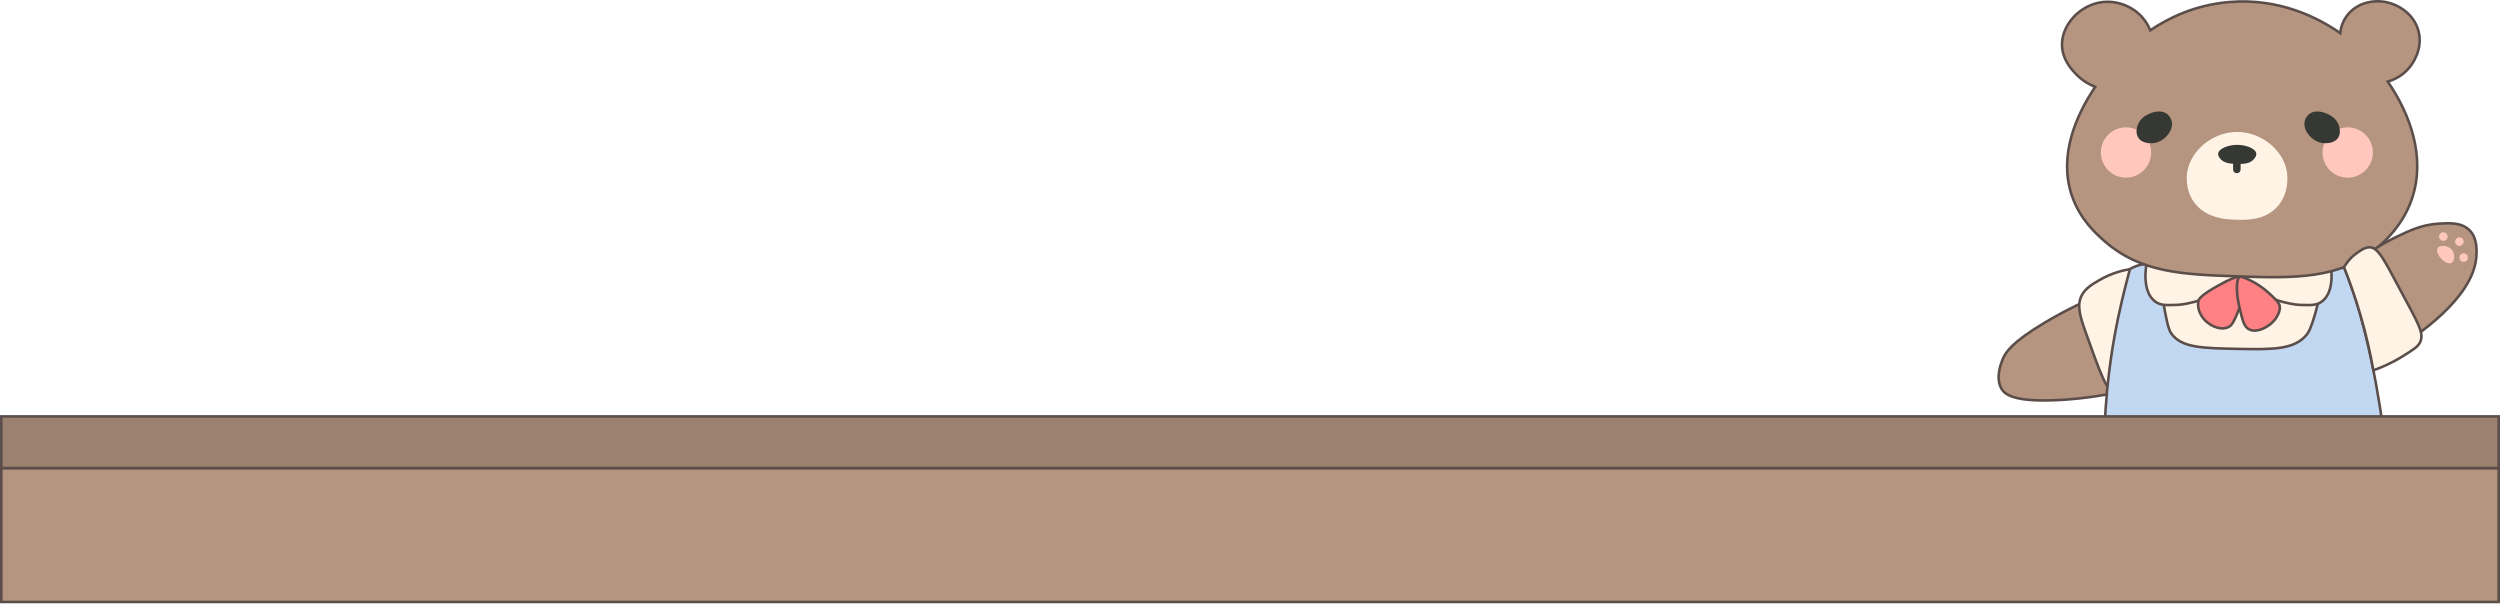
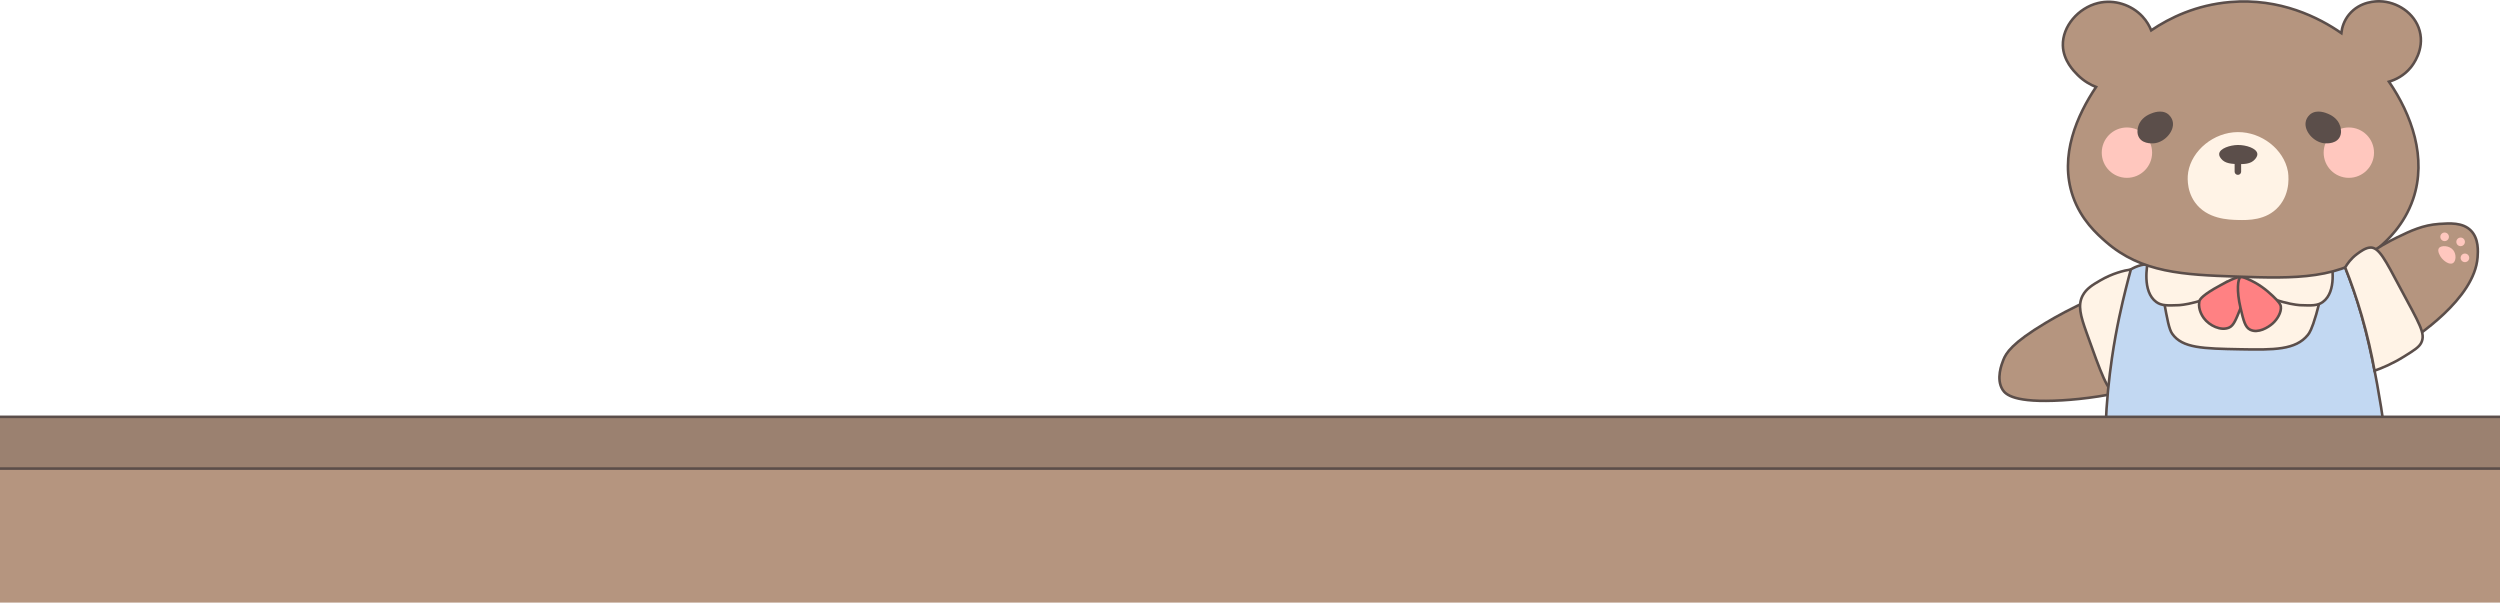
- <svg xmlns="http://www.w3.org/2000/svg" id="Layer_2" viewBox="0 0 1922 463.78">
+ <svg xmlns="http://www.w3.org/2000/svg" id="Layer_2" viewBox="0 0 1920 462.78">
  <defs>
-     <style>.cls-1{stroke:#635654;}.cls-1,.cls-2,.cls-3,.cls-4,.cls-5,.cls-6{stroke-width:2px;}.cls-1,.cls-2,.cls-3,.cls-4,.cls-5,.cls-6,.cls-7{stroke-miterlimit:10;}.cls-1,.cls-2,.cls-8{fill:#fff3e6;}.cls-2,.cls-3,.cls-4,.cls-5,.cls-6{stroke:#5b4e4a;}.cls-3{fill:#9b8170;}.cls-4{fill:#ff8183;}.cls-5{fill:#b5957f;}.cls-6{fill:#c2d8f2;}.cls-7{fill:none;stroke:#353833;stroke-linecap:round;stroke-width:5.77px;}.cls-9{fill:#353833;}.cls-10{fill:#ffc7be;}</style>
+     <style>.cls-1{stroke:#635654;}.cls-1,.cls-2,.cls-3,.cls-4,.cls-5,.cls-6{stroke-width:2px;}.cls-1,.cls-2,.cls-3,.cls-4,.cls-5,.cls-6,.cls-7{stroke-miterlimit:10;}.cls-1,.cls-2,.cls-8{fill:#fff3e6;}.cls-9,.cls-4{fill:#b5957f;}.cls-10{fill:#5b4e4a;}.cls-2,.cls-3,.cls-4,.cls-5,.cls-6,.cls-7{stroke:#5b4e4a;}.cls-3{fill:#ff8183;}.cls-5,.cls-7{fill:none;}.cls-6{fill:#c2d8f2;}.cls-11{fill:#9b8170;}.cls-7{stroke-linecap:round;stroke-width:5px;}.cls-12{fill:#ffc7be;}</style>
  </defs>
  <g id="about">
    <g>
-       <path class="cls-5" d="M1648.25,296.69c-26.22,7.33-48.1,9.84-63.28,10.75-37.24,2.23-43.73-4.58-45.99-8.18-5.16-8.24-.67-19.63,.56-22.75,2.08-5.3,6.58-13.02,32.53-28.53,8.41-5.03,20.07-11.46,34.62-17.91,13.85,22.21,27.7,44.41,41.55,66.62Z" />
-       <ellipse class="cls-1" cx="1724.64" cy="248.81" rx="71.49" ry="48.83" />
-       <path class="cls-2" d="M1638.22,265.89c-1.79,12.15-5.14,34.87-12.42,35.58-5.74,.56-11.31-15.07-22.45-46.32-4.48-12.58-6.73-20.68-2.92-28.05,2.83-5.46,7.88-8.44,13.74-11.83,9.27-5.36,17.88-7.44,23.32-8.36,2.44,14.5,4.25,34.99,.72,58.98Z" />
-       <path class="cls-6" d="M1831.93,327.86c-71.3,.32-142.59,.65-213.89,.97,.79-20.79,2.75-38.87,4.9-53.63,3.52-24.17,8.02-42.63,10.6-53.04,1.58-6.4,2.99-11.67,3.97-15.25,1.89-1.15,4.63-2.51,8.12-3.34,5.68-1.35,10.47-.62,13.13,0,.75,6.36,2,15.81,4.06,27.22,2.65,14.69,4.02,22.1,6.45,25.55,7.77,11.07,23.67,11.37,52.3,11.91,25.8,.49,42.47,.57,51.81-10.96,1.28-1.59,3.08-4.19,6.45-15.76,3.36-11.52,6.64-26.31,8.13-44.05,4.01,.94,8.02,1.87,12.03,2.81,3.87,9.21,6.84,17.32,9.08,23.9,.89,2.62,2.98,8.88,5.34,17.12,1.83,6.4,3.14,11.62,4.1,15.5,6.56,26.64,10.81,52.46,13.43,71.05Z" />
-       <path class="cls-2" d="M1721.79,214.19c-.64,1.68-1.96,2.64-2.74,3.16-24.45,16.28-44.78,17.02-44.78,17.02-8.81,.32-13.21,.48-17.19-2.39-11.23-8.08-6.89-29.18-6.57-30.68,10.12,.25,20.93,.87,32.36,2.03,13.94,1.41,26.87,3.42,38.68,5.73,.46,1.2,.99,3.18,.24,5.13Z" />
-       <path class="cls-2" d="M1720.13,214.19c.64,1.68,1.96,2.64,2.74,3.16,24.45,16.28,44.78,17.02,44.78,17.02,8.81,.32,13.21,.48,17.19-2.39,11.23-8.08,6.89-29.18,6.57-30.68-10.12,.25-20.93,.87-32.36,2.03-13.94,1.41-26.87,3.42-38.68,5.73-.46,1.2-.99,3.18-.24,5.13Z" />
-       <path class="cls-4" d="M1706.03,219.2c-13.35,7.29-15.47,10.5-15.9,12.12-.06,.22-.08,.4-.1,.54-1.02,6.21,2.82,11.51,3.49,12.44,4.13,5.68,13.2,10.19,19.61,7.2,3.31-1.54,5.08-5.97,8.61-14.82,.49-1.24,2.86-7.3,3.3-14.76,.24-4.08-.21-7.28-2.23-8.68-1.28-.89-3.61-1.23-16.79,5.97Z" />
-       <path class="cls-4" d="M1746.63,227.43c4.66,4.45,5.68,6.28,5.95,7.42,0,.01,.06,.27,.09,.54,.6,4.16-2.48,9.69-6.38,13.13-3.38,2.98-11.11,7.69-17.13,4.72-3.91-1.93-5.08-6.81-7.4-16.56-3.24-13.58-2.08-22.8-.08-23.73,.65-.3,1.49-.38,5.21,1.19,8.26,3.49,14.36,8.16,19.74,13.29Z" />
-       <path class="cls-5" d="M1852.47,51.79c1.43-1.75,10.74-13.53,6.84-28.02-3.76-14-17.69-22.5-30.56-22.76-2.28-.05-15.15-.31-23.72,10.19-3.79,4.64-5.38,9.73-5.9,14.21-16.95-11.77-46.87-27.12-85.41-23.83-26.03,2.22-46.37,12.09-60.6,21.72-1.3-3.22-3.38-7.07-6.77-10.68-8.25-8.8-21.49-13.34-34.11-10.26-15.19,3.71-27.37,17.93-26.96,32.58,.33,11.64,8.5,19.79,11.42,22.7,4.73,4.72,9.86,7.51,14.07,9.18-14.31,21.29-28.61,52.74-17.77,83.98,6.26,18.03,18.44,28.9,25.4,34.97,27.24,23.75,59.45,25.27,100.68,26.67,44.03,1.49,80.36,2.62,109.67-22.94,5.26-4.58,18.64-16.54,25.49-36.52,10.85-31.67-1.12-64.91-18.52-90.24,5.14-1.52,11.57-4.61,16.74-10.94Z" />
+       <path class="cls-4" d="M1647.25,296.69c-26.22,7.33-48.1,9.84-63.28,10.75-37.24,2.23-43.73-4.58-45.99-8.18-5.16-8.24-.67-19.63,.56-22.75,2.08-5.3,6.58-13.02,32.53-28.53,8.41-5.03,20.07-11.46,34.62-17.91,13.85,22.21,27.7,44.41,41.55,66.62Z" />
+       <ellipse class="cls-1" cx="1723.64" cy="248.81" rx="71.49" ry="48.83" />
+       <path class="cls-2" d="M1637.22,265.89c-1.79,12.15-5.14,34.87-12.42,35.58-5.74,.56-11.31-15.07-22.45-46.32-4.48-12.58-6.73-20.68-2.92-28.05,2.83-5.46,7.88-8.44,13.74-11.83,9.27-5.36,17.88-7.44,23.32-8.36,2.44,14.5,4.25,34.99,.72,58.98Z" />
+       <path class="cls-6" d="M1830.93,327.86c-71.3,.32-142.59,.65-213.89,.97,.79-20.79,2.75-38.87,4.9-53.63,3.52-24.17,8.02-42.63,10.6-53.04,1.58-6.4,2.99-11.67,3.97-15.25,1.89-1.15,4.63-2.51,8.12-3.34,5.68-1.35,10.47-.62,13.13,0,.75,6.36,2,15.81,4.06,27.22,2.65,14.69,4.02,22.1,6.45,25.55,7.77,11.07,23.67,11.37,52.3,11.91,25.8,.49,42.47,.57,51.81-10.96,1.28-1.59,3.08-4.19,6.45-15.76,3.36-11.52,6.64-26.31,8.13-44.05,4.01,.94,8.02,1.87,12.03,2.81,3.87,9.21,6.84,17.32,9.08,23.9,.89,2.62,2.98,8.88,5.34,17.12,1.83,6.4,3.14,11.62,4.1,15.5,6.56,26.64,10.81,52.46,13.43,71.05Z" />
+       <path class="cls-2" d="M1720.79,214.19c-.64,1.68-1.96,2.64-2.74,3.16-24.45,16.28-44.78,17.02-44.78,17.02-8.81,.32-13.21,.48-17.19-2.39-11.23-8.08-6.89-29.18-6.57-30.68,10.12,.25,20.93,.87,32.36,2.03,13.94,1.41,26.87,3.42,38.68,5.73,.46,1.2,.99,3.18,.24,5.13Z" />
+       <path class="cls-2" d="M1719.13,214.19c.64,1.68,1.96,2.64,2.74,3.16,24.45,16.28,44.78,17.02,44.78,17.02,8.81,.32,13.21,.48,17.19-2.39,11.23-8.08,6.89-29.18,6.57-30.68-10.12,.25-20.93,.87-32.36,2.03-13.94,1.41-26.87,3.42-38.68,5.73-.46,1.2-.99,3.18-.24,5.13Z" />
+       <path class="cls-3" d="M1705.03,219.2c-13.35,7.29-15.47,10.5-15.9,12.12-.06,.22-.08,.4-.1,.54-1.02,6.21,2.82,11.51,3.49,12.44,4.13,5.68,13.2,10.19,19.61,7.2,3.31-1.54,5.08-5.97,8.61-14.82,.49-1.24,2.86-7.3,3.3-14.76,.24-4.08-.21-7.28-2.23-8.68-1.28-.89-3.61-1.23-16.79,5.97Z" />
+       <path class="cls-3" d="M1745.63,227.43c4.66,4.45,5.68,6.28,5.95,7.42,0,.01,.06,.27,.09,.54,.6,4.16-2.48,9.69-6.38,13.13-3.38,2.98-11.11,7.69-17.13,4.72-3.91-1.93-5.08-6.81-7.4-16.56-3.24-13.58-2.08-22.8-.08-23.73,.65-.3,1.49-.38,5.21,1.19,8.26,3.49,14.36,8.16,19.74,13.29Z" />
+       <path class="cls-4" d="M1851.47,51.79c1.43-1.75,10.74-13.53,6.84-28.02-3.76-14-17.69-22.5-30.56-22.76-2.28-.05-15.15-.31-23.72,10.19-3.79,4.64-5.38,9.73-5.9,14.21-16.95-11.77-46.87-27.12-85.41-23.83-26.03,2.22-46.37,12.09-60.6,21.72-1.3-3.22-3.38-7.07-6.77-10.68-8.25-8.8-21.49-13.34-34.11-10.26-15.19,3.71-27.37,17.93-26.96,32.58,.33,11.64,8.5,19.79,11.42,22.7,4.73,4.72,9.86,7.51,14.07,9.18-14.31,21.29-28.61,52.74-17.77,83.98,6.26,18.03,18.44,28.9,25.4,34.97,27.24,23.75,59.45,25.27,100.68,26.67,44.03,1.49,80.36,2.62,109.67-22.94,5.26-4.58,18.64-16.54,25.49-36.52,10.85-31.67-1.12-64.91-18.52-90.24,5.14-1.52,11.57-4.61,16.74-10.94Z" />
      <g>
-         <circle class="cls-10" cx="1804.91" cy="117.24" r="19.34" />
-         <circle class="cls-10" cx="1634.48" cy="117.24" r="19.34" />
-         <path class="cls-9" d="M1669.74,93.73c1.17,6.89-5.76,14.99-13.61,16.23-.44,.07-8.7,1.26-12.18-4.05-2.35-3.58-1.07-7.9-.72-9.07,1.88-6.31,7.94-8.87,9.33-9.45,1.63-.69,8.4-3.54,13.36,.14,.3,.22,3.18,2.42,3.82,6.21Z" />
-         <path class="cls-9" d="M1771.75,93.73c-1.17,6.89,5.76,14.99,13.61,16.23,.44,.07,8.7,1.26,12.18-4.05,2.35-3.58,1.07-7.9,.72-9.07-1.88-6.31-7.94-8.87-9.33-9.45-1.63-.69-8.4-3.54-13.36,.14-.3,.22-3.18,2.42-3.82,6.21Z" />
-         <path class="cls-8" d="M1758.09,131.53c.26,1.39,2.74,15.99-7.04,27.11-9.52,10.81-23.73,10.48-31.35,10.3-6.96-.16-23.83-.56-33.08-13.69-7.09-10.07-5.37-21.45-5.09-23.08,2.78-16.6,19.56-30.64,38.18-30.72,18.22-.08,35.24,13.21,38.39,30.09Z" />
-         <path class="cls-9" d="M1734.62,118.05c.24,1.9-1.15,3.52-1.86,4.34-3.26,3.8-8.73,3.69-13.07,3.6-4.21-.09-9.93-.2-12.94-4.21-.62-.83-1.62-2.15-1.42-3.74,.49-4.05,8.36-6.63,14.37-6.69,6.21-.07,14.39,2.5,14.93,6.69Z" />
-         <line class="cls-7" x1="1719.69" y1="118.8" x2="1719.69" y2="130.26" />
+         <circle class="cls-12" cx="1803.91" cy="117.24" r="19.34" />
+         <circle class="cls-12" cx="1633.48" cy="117.24" r="19.34" />
+         <path class="cls-10" d="M1668.74,93.73c1.17,6.89-5.76,14.99-13.61,16.23-.44,.07-8.7,1.26-12.18-4.05-2.35-3.58-1.07-7.9-.72-9.07,1.88-6.31,7.94-8.87,9.33-9.45,1.63-.69,8.4-3.54,13.36,.14,.3,.22,3.18,2.42,3.82,6.21Z" />
+         <path class="cls-10" d="M1770.75,93.73c-1.17,6.89,5.76,14.99,13.61,16.23,.44,.07,8.7,1.26,12.18-4.05,2.35-3.58,1.07-7.9,.72-9.07-1.88-6.31-7.94-8.87-9.33-9.45-1.63-.69-8.4-3.54-13.36,.14-.3,.22-3.18,2.42-3.82,6.21Z" />
+         <path class="cls-8" d="M1757.09,131.53c.26,1.39,2.74,15.99-7.04,27.11-9.52,10.81-23.73,10.48-31.35,10.3-6.96-.16-23.83-.56-33.08-13.69-7.09-10.07-5.37-21.45-5.09-23.08,2.78-16.6,19.56-30.64,38.18-30.72,18.22-.08,35.24,13.21,38.39,30.09Z" />
+         <path class="cls-10" d="M1733.62,118.05c.24,1.9-1.15,3.52-1.86,4.34-3.26,3.8-8.73,3.69-13.07,3.6-4.21-.09-9.93-.2-12.94-4.21-.62-.83-1.62-2.15-1.42-3.74,.49-4.05,8.36-6.63,14.37-6.69,6.21-.07,14.39,2.5,14.93,6.69Z" />
+         <line class="cls-7" x1="1718.69" y1="118.8" x2="1718.69" y2="131.78" />
      </g>
-       <path class="cls-5" d="M1898.61,177.04c6.21,6.26,5.5,16.05,5.18,20.57-2.32,32.05-47.96,61.62-55.8,66.59-10.38-22.26-20.77-44.53-31.15-66.79,9.9-7.19,18.77-12,25.18-15.11,10.65-5.15,19.75-9.45,32.23-10.32,8.16-.56,18.09-1.25,24.36,5.06Z" />
-       <path class="cls-2" d="M1844.05,220.52c15.41,28.84,19.95,35.62,16.46,42.72-1.67,3.41-5.5,5.78-13.12,10.53-9.09,5.67-17.26,9-22.73,10.93-2.31-12.86-5.46-26.92-9.79-41.89-3.95-13.66-8.33-26.15-12.78-37.4,1.49-2.61,4.32-6.77,9.17-10.36,2.88-2.14,6.51-4.72,10.03-4.93,6.79-.42,11.69,9.69,22.76,30.4Z" />
-       <circle class="cls-10" cx="1878.47" cy="181.88" r="3.3" />
-       <circle class="cls-10" cx="1890.76" cy="185.75" r="3.3" />
-       <circle class="cls-10" cx="1894.06" cy="198.03" r="3.3" />
-       <path class="cls-10" d="M1884.87,202.09c-2.61,1.57-7.18-1.55-9.31-4.7-.32-.47-3.04-4.56-1.51-6.77,1.67-2.42,8.14-2.19,11.06,1.51,2.47,3.13,2.21,8.47-.24,9.95Z" />
+       <path class="cls-4" d="M1897.61,177.04c6.21,6.26,5.5,16.05,5.18,20.57-2.32,32.05-47.96,61.62-55.8,66.59-10.38-22.26-20.77-44.53-31.15-66.79,9.9-7.19,18.77-12,25.18-15.11,10.65-5.15,19.75-9.45,32.23-10.32,8.16-.56,18.09-1.25,24.36,5.06Z" />
+       <path class="cls-2" d="M1843.05,220.52c15.41,28.84,19.95,35.62,16.46,42.72-1.67,3.41-5.5,5.78-13.12,10.53-9.09,5.67-17.26,9-22.73,10.93-2.31-12.86-5.46-26.92-9.79-41.89-3.95-13.66-8.33-26.15-12.78-37.4,1.49-2.61,4.32-6.77,9.17-10.36,2.88-2.14,6.51-4.72,10.03-4.93,6.79-.42,11.69,9.69,22.76,30.4Z" />
+       <circle class="cls-12" cx="1877.47" cy="181.88" r="3.3" />
+       <circle class="cls-12" cx="1889.76" cy="185.75" r="3.3" />
+       <circle class="cls-12" cx="1893.06" cy="198.03" r="3.3" />
+       <path class="cls-12" d="M1883.87,202.09c-2.61,1.57-7.18-1.55-9.31-4.7-.32-.47-3.04-4.56-1.51-6.77,1.67-2.42,8.14-2.19,11.06,1.51,2.47,3.13,2.21,8.47-.24,9.95Z" />
    </g>
    <g>
-       <rect class="cls-5" x="1" y="359.87" width="1920" height="102.92" />
-       <rect class="cls-3" x="1" y="320.14" width="1920" height="39.72" />
+       <rect class="cls-9" y="359.87" width="1920" height="102.92" />
+       <rect class="cls-11" y="320.14" width="1920" height="39.72" />
    </g>
+     <line class="cls-5" y1="320.14" x2="1920" y2="320.14" />
+     <line class="cls-5" y1="359.87" x2="1920" y2="359.87" />
  </g>
</svg>
